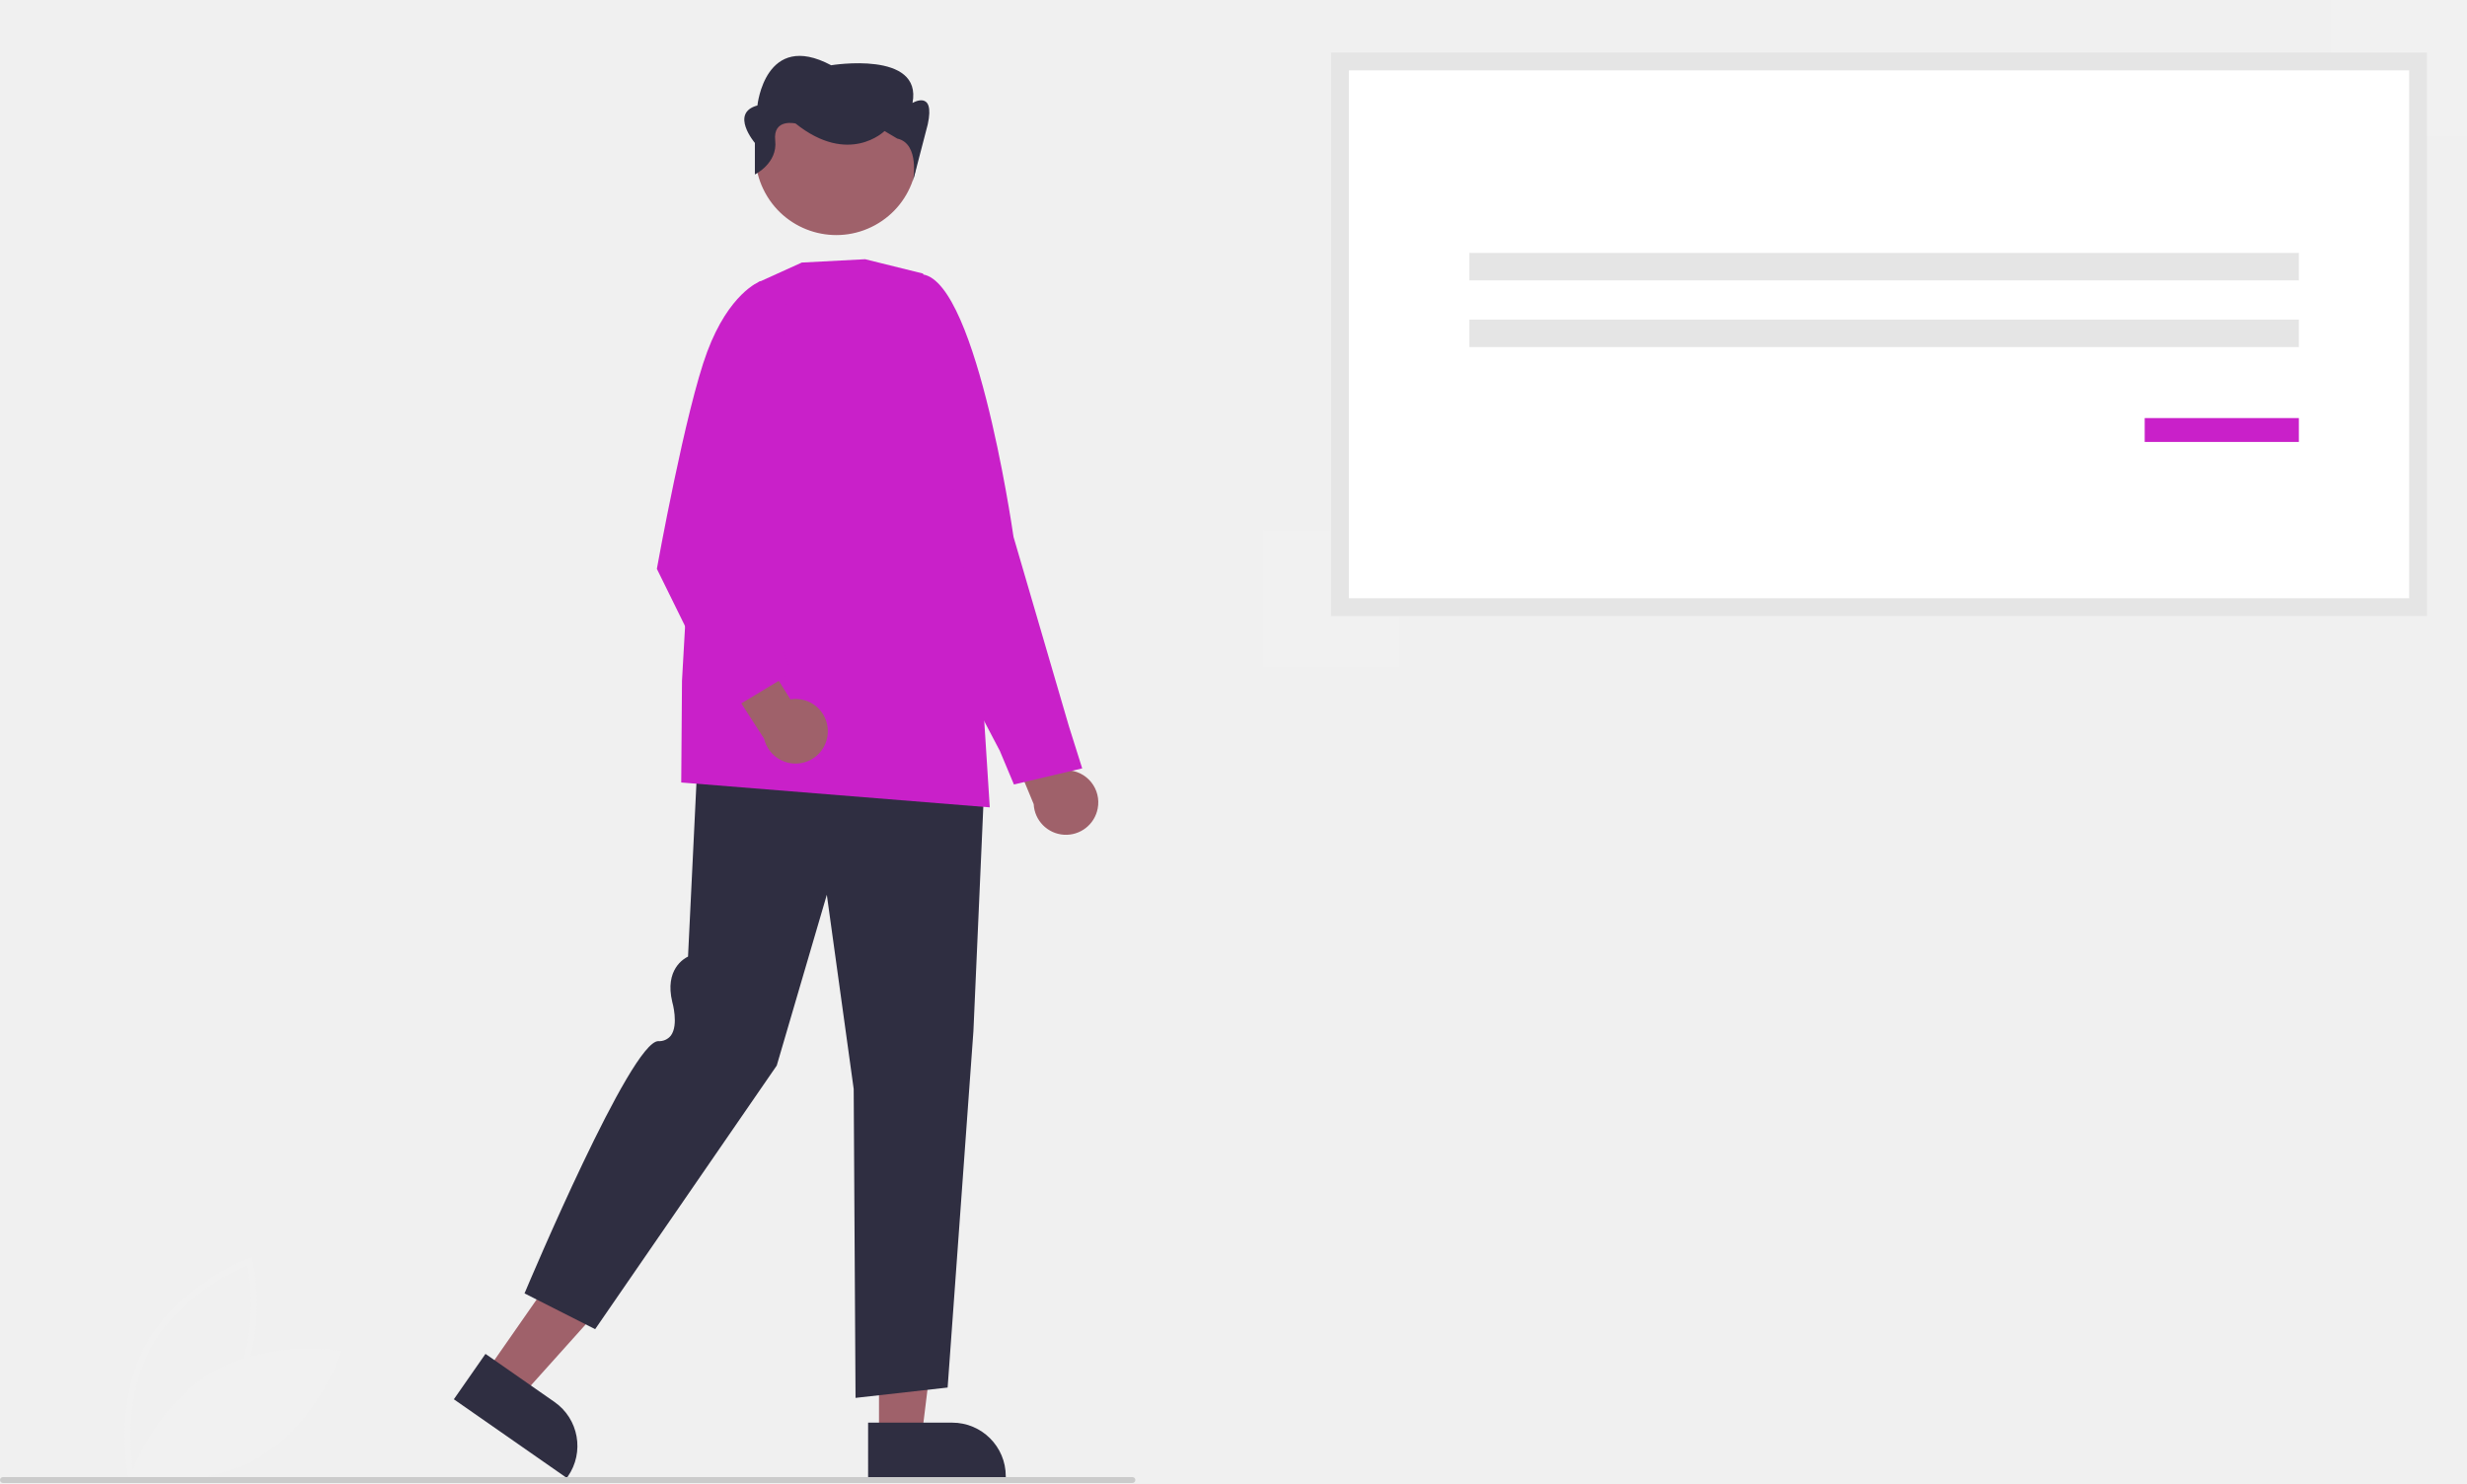
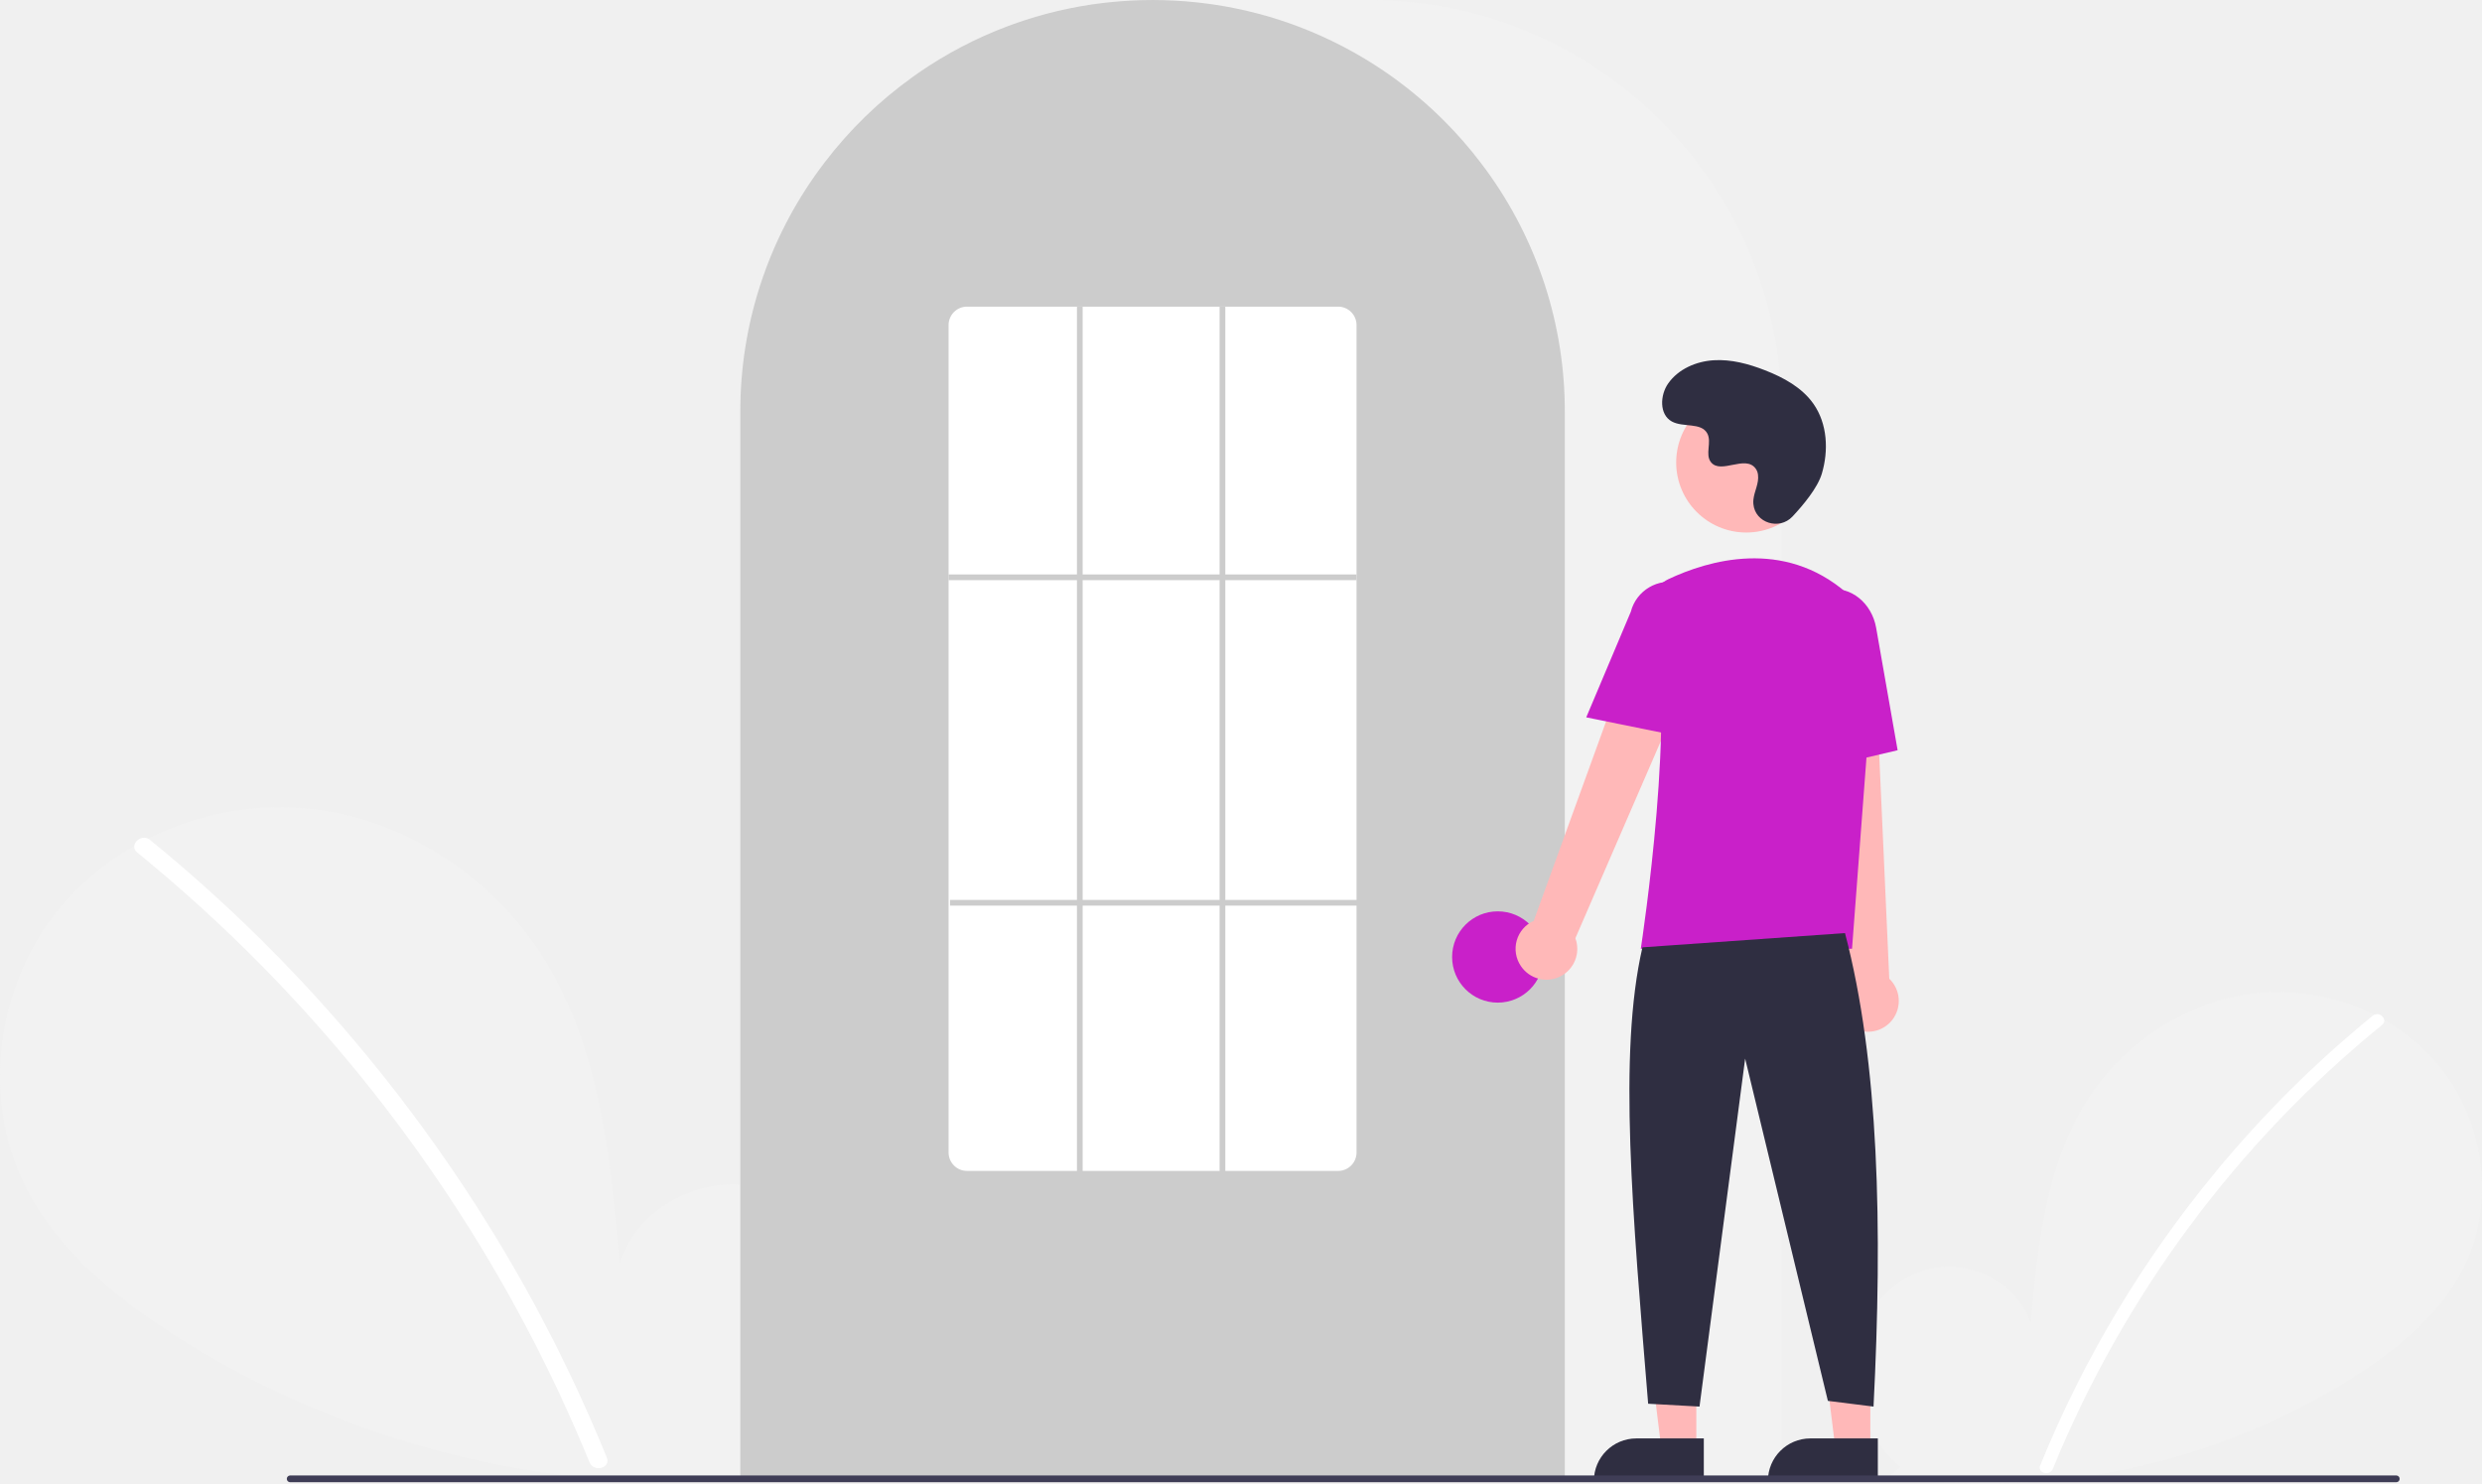
- <svg xmlns="http://www.w3.org/2000/svg" data-name="Layer 1" width="832.206" height="500.356" viewBox="0 0 832.206 500.356">
-   <path d="M227.317,699.06c-.056-.245-5.44-24.798,5.556-45.19,10.996-20.392,34.468-29.385,34.704-29.474l1.073-.402.253,1.118c.056.245,5.44,24.798-5.556,45.19-10.996,20.392-34.468,29.385-34.704,29.474l-1.073.402Zm39.862-72.338c-4.702,2.022-23.258,10.874-32.545,28.097-9.288,17.225-6.486,37.594-5.592,42.631,4.7-2.018,23.249-10.855,32.545-28.097C270.874,652.129,268.072,631.762,267.178,626.722Z" transform="translate(-183.897 -199.8219)" fill="#f1f1f1" />
-   <path d="M254.944,663.149c-19.761,11.889-27.371,35.503-27.371,35.503s24.428,4.339,44.188-7.55,27.371-35.503,27.371-35.503S274.704,651.26,254.944,663.149Z" transform="translate(-183.897 -199.8219)" fill="#f1f1f1" />
-   <path d="M554.193,472.564a10.837,10.837,0,0,0-10.48-12.897l-9.151-23.012-15.341,2.15,13.379,32.317a10.896,10.896,0,0,0,21.592,1.443Z" transform="translate(-183.897 -199.8219)" fill="#9f616a" />
-   <path d="M525.93,464.479l-4.753-11.335-29.621-56.385,1.611-104.332.309-.041c18.954-2.504,31.778,84.829,32.315,88.548l18.716,64.008,4.455,14.108Z" transform="translate(-183.897 -199.8219)" fill="#c920c9" />
-   <polygon points="296.518 484.658 310.92 484.657 317.771 429.106 296.515 429.107 296.518 484.658" fill="#9f616a" />
-   <path d="M476.741,679.778l28.363-.001h.001a18.076,18.076,0,0,1,18.075,18.075v.587l-46.438.002Z" transform="translate(-183.897 -199.8219)" fill="#2f2e41" />
-   <polygon points="164.095 462.715 175.912 470.949 213.294 429.291 195.854 417.138 164.095 462.715" fill="#9f616a" />
-   <path d="M347.667,656.579l23.271,16.216.001.001a18.076,18.076,0,0,1,4.495,25.164l-.336.482L336.997,671.891Z" transform="translate(-183.897 -199.8219)" fill="#2f2e41" />
-   <path d="M472.5,671.422l-.622-104.21L462.815,501.686,445.92,559.31l-.033.047-61.225,88.885-23.823-12.07.131-.31c1.456-3.463,35.762-84.794,44.983-84.794a4.98,4.98,0,0,0,4.242-1.864c2.706-3.614.502-11.283.48-11.36-2.64-10.946,3.997-14.674,5.319-15.296l3.556-73.397.369.025,96.39,6.761-4.044,91.766-8.699,120.232-.299.034Z" transform="translate(-183.897 -199.8219)" fill="#2f2e41" />
-   <path d="M517.781,472.202l-.417-.034L413.7,463.812l.256-34.3,5.074-89.558.029-.062,20.663-44.859,14.647-6.633,21.37-1.125.052.013,19.503,4.832,20.288,145.639Z" transform="translate(-183.897 -199.8219)" fill="#c920c9" />
-   <circle cx="465.995" cy="251.83" r="27.294" transform="translate(-247.5841 54.55847) rotate(-28.66324)" fill="#9f616a" />
-   <path d="M438.546,258.681v-10.634s-8.576-10.1.858-12.645c0,0,2.573-25.443,24.87-13.57,0,0,30.873-5.089,27.443,12.721,0,0,7.718-4.65,5.146,7.224L491.887,260.904s2.403-12.634-5.315-14.33l-4.288-2.544s-12.006,11.873-30.016-2.544c0,0-7.718-1.842-6.861,5.791S438.546,258.681,438.546,258.681Z" transform="translate(-183.897 -199.8219)" fill="#2f2e41" />
-   <path d="M463.154,446.587a10.837,10.837,0,0,0-12.624-10.807l-13.132-20.997-14.706,4.868,18.961,29.391a10.896,10.896,0,0,0,21.5-2.456Z" transform="translate(-183.897 -199.8219)" fill="#9f616a" />
-   <path d="M429.236,439.969l-23.758-48.235.021-.117c.096-.534,9.659-53.634,16.973-73.152,7.36-19.641,17.436-23.585,17.861-23.743l.213-.079,9.034,8.665-12.514,83.527,13.489,40.284Z" transform="translate(-183.897 -199.8219)" fill="#c920c9" />
-   <rect x="786.206" width="46" height="46" fill="#f1f1f1" />
-   <rect x="426.206" y="179" width="46" height="46" fill="#f1f1f1" />
-   <path d="M635.922,404.665H999.597V220.556H635.922Z" transform="translate(-183.897 -199.8219)" fill="#fff" />
-   <path d="M1002.597,407.665H632.922V217.556h369.675Zm-363.675-6h357.675V223.556H638.922Z" transform="translate(-183.897 -199.8219)" fill="#e5e5e5" />
-   <rect x="495.678" y="85.316" width="279.806" height="9.279" fill="#e5e5e5" />
-   <rect x="495.678" y="107.819" width="279.806" height="9.279" fill="#e5e5e5" />
-   <rect x="723.484" y="141.045" width="52" height="8.053" fill="#c920c9" />
-   <path d="M565.897,700.138h-381a1,1,0,1,1,0-2h381a1,1,0,0,1,0,2Z" transform="translate(-183.897 -199.8219)" fill="#cbcbcb" />
+ <svg xmlns="http://www.w3.org/2000/svg" data-name="Layer 1" width="870" height="520.139" viewBox="0 0 870 520.139">
+   <path d="M831.092,704.187c-11.138-9.412-17.904-24.28-16.13-38.754s12.764-27.78,27.018-30.854,30.504,5.435,34.834,19.359c2.383-26.846,5.129-54.818,19.402-77.68,12.924-20.701,35.309-35.514,59.569-38.164s49.803,7.359,64.933,26.507,18.835,46.985,8.238,68.969c-7.806,16.195-22.188,28.247-37.257,38.052a240.452,240.452,0,0,1-164.454,35.977Z" transform="translate(-165 -189.9307)" fill="#f2f2f2" />
+   <path d="M996.728,546.01a393.414,393.414,0,0,0-54.826,54.442,394.561,394.561,0,0,0-61.752,103.194c-1.112,2.725,3.313,3.911,4.412,1.216A392.342,392.342,0,0,1,999.963,549.245c2.284-1.86-.97-5.08-3.236-3.236Z" transform="translate(-165 -189.9307)" fill="#fff" />
+   <path d="M445.067,701.63c15.299-12.927,24.591-33.348,22.154-53.228s-17.531-38.156-37.11-42.377-41.897,7.464-47.844,26.59c-3.273-36.873-7.044-75.292-26.648-106.693-17.751-28.433-48.497-48.778-81.818-52.418s-68.404,10.107-89.185,36.407-25.869,64.535-11.315,94.729c10.722,22.243,30.475,38.797,51.172,52.264,66.03,42.965,147.939,60.884,225.877,49.415" transform="translate(-165 -189.9307)" fill="#f2f2f2" />
+   <path d="M217.567,484.373a540.355,540.355,0,0,1,75.304,74.777A548.076,548.076,0,0,1,352.257,647.04a545.835,545.835,0,0,1,25.43,53.846c1.527,3.743-4.55,5.372-6.06,1.671a536.36,536.36,0,0,0-49.009-92.727A539.734,539.734,0,0,0,256.889,528.632a538.441,538.441,0,0,0-43.766-39.815c-3.138-2.555,1.332-6.978,4.444-4.444Z" transform="translate(-165 -189.9307)" fill="#fff" />
+   <path d="M789.5,708.931h-365v-374.5c0-79.678,64.822-144.5,144.5-144.5h76c79.677,0,144.5,64.822,144.5,144.5Z" transform="translate(-165 -189.9307)" fill="#f2f2f2" />
+   <path d="M713.5,708.931h-289v-374.5a143.382,143.382,0,0,1,27.596-84.944c.664-.905,1.326-1.798,2.009-2.681a144.466,144.466,0,0,1,30.754-29.851c.66-.48,1.322-.952,1.994-1.423a144.16,144.16,0,0,1,31.472-16.459c.661-.25,1.334-.501,2.007-.742a144.02,144.02,0,0,1,31.108-7.336c.658-.09,1.333-.16,2.008-.23a146.288,146.288,0,0,1,31.105,0c.673.07,1.349.141,2.014.231a143.995,143.995,0,0,1,31.1,7.335c.673.241,1.346.492,2.009.743a143.799,143.799,0,0,1,31.106,16.216c.672.461,1.344.933,2.006,1.405a145.987,145.987,0,0,1,18.384,15.564,144.305,144.305,0,0,1,12.724,14.551c.681.88,1.343,1.773,2.005,2.677A143.382,143.382,0,0,1,713.5,334.431Z" transform="translate(-165 -189.9307)" fill="#ccc" />
+   <circle cx="525" cy="335.5" r="16" fill="#c920c9" />
+   <polygon points="594.599 507.783 582.339 507.783 576.506 460.495 594.601 460.496 594.599 507.783" fill="#ffb8b8" />
+   <path d="M573.582,504.28h23.644a0,0,0,0,1,0,0v14.887a0,0,0,0,1,0,0H558.695a0,0,0,0,1,0,0v0a14.887,14.887,0,0,1,14.887-14.887Z" fill="#2f2e41" />
+   <polygon points="655.599 507.783 643.339 507.783 637.506 460.495 655.601 460.496 655.599 507.783" fill="#ffb8b8" />
+   <path d="M634.582,504.28h23.644a0,0,0,0,1,0,0v14.887a0,0,0,0,1,0,0H619.695a0,0,0,0,1,0,0v0a14.887,14.887,0,0,1,14.887-14.887Z" fill="#2f2e41" />
+   <path d="M698.098,528.6a10.743,10.743,0,0,1,4.511-15.843l41.676-114.867L764.791,409.082,717.206,518.853a10.801,10.801,0,0,1-19.109,9.748Z" transform="translate(-165 -189.9307)" fill="#ffb8b8" />
+   <path d="M814.336,550.184a10.743,10.743,0,0,1-2.893-16.217L798.533,412.458l23.338,1.066L827.236,533.045a10.801,10.801,0,0,1-12.9,17.139Z" transform="translate(-165 -189.9307)" fill="#ffb8b8" />
+   <circle cx="612.106" cy="162.123" r="24.561" fill="#ffb8b8" />
+   <path d="M814.18,522.549H740.133l.089-.576c.133-.861,13.197-86.439,3.562-114.436a11.813,11.813,0,0,1,6.069-14.584h0c13.772-6.485,40.208-14.471,62.52,4.909a28.234,28.234,0,0,1,9.459,23.396Z" transform="translate(-165 -189.9307)" fill="#c920c9" />
+   <path d="M754.354,448.181,721.018,441.418l15.626-37.03a13.997,13.997,0,0,1,27.106,6.998Z" transform="translate(-165 -189.9307)" fill="#c920c9" />
+   <path d="M797.05,460.739l-2.004-45.941c-1.52-8.636,3.424-16.8,11.027-18.135,7.605-1.33,15.032,4.66,16.558,13.36l7.533,42.928Z" transform="translate(-165 -189.9307)" fill="#c920c9" />
+   <path d="M811.716,517.049c11.915,45.377,13.214,103.069,10,166l-16-2-29-120-16,122-18-1c-5.377-66.03-10.613-122.715-2-160Z" transform="translate(-165 -189.9307)" fill="#2f2e41" />
+   <path d="M793.289,371.035c-4.582,4.881-13.091,2.261-13.688-4.407a8.055,8.055,0,0,1,.01-1.556c.308-2.954,2.015-5.635,1.606-8.754a4.59,4.59,0,0,0-.84-2.149c-3.651-4.889-12.222,2.187-15.668-2.239-2.113-2.714.371-6.987-1.251-10.021-2.14-4.004-8.479-2.029-12.454-4.221-4.423-2.439-4.158-9.225-1.247-13.353,3.551-5.034,9.776-7.72,15.923-8.107s12.253,1.275,17.992,3.511c6.521,2.541,12.988,6.054,17.001,11.788,4.88,6.973,5.35,16.348,2.909,24.502C802.098,360.99,797.031,367.049,793.289,371.035Z" transform="translate(-165 -189.9307)" fill="#2f2e41" />
+   <path d="M1004.982,709.574h-738.294a1.191,1.191,0,0,1,0-2.381h738.294a1.191,1.191,0,0,1,0,2.381Z" transform="translate(-165 -189.9307)" fill="#3f3d56" />
+   <path d="M634,600.431H504a6.465,6.465,0,0,1-6.5-6.415V303.846a6.465,6.465,0,0,1,6.5-6.415H634a6.465,6.465,0,0,1,6.5,6.415V594.015A6.465,6.465,0,0,1,634,600.431Z" transform="translate(-165 -189.9307)" fill="#fff" />
+   <rect x="332.5" y="201.39" width="143" height="2" fill="#ccc" />
+   <rect x="333" y="315.5" width="143" height="2" fill="#ccc" />
+   <rect x="377.5" y="107.5" width="2" height="304" fill="#ccc" />
+   <rect x="427.5" y="107.5" width="2" height="304" fill="#ccc" />
</svg>
